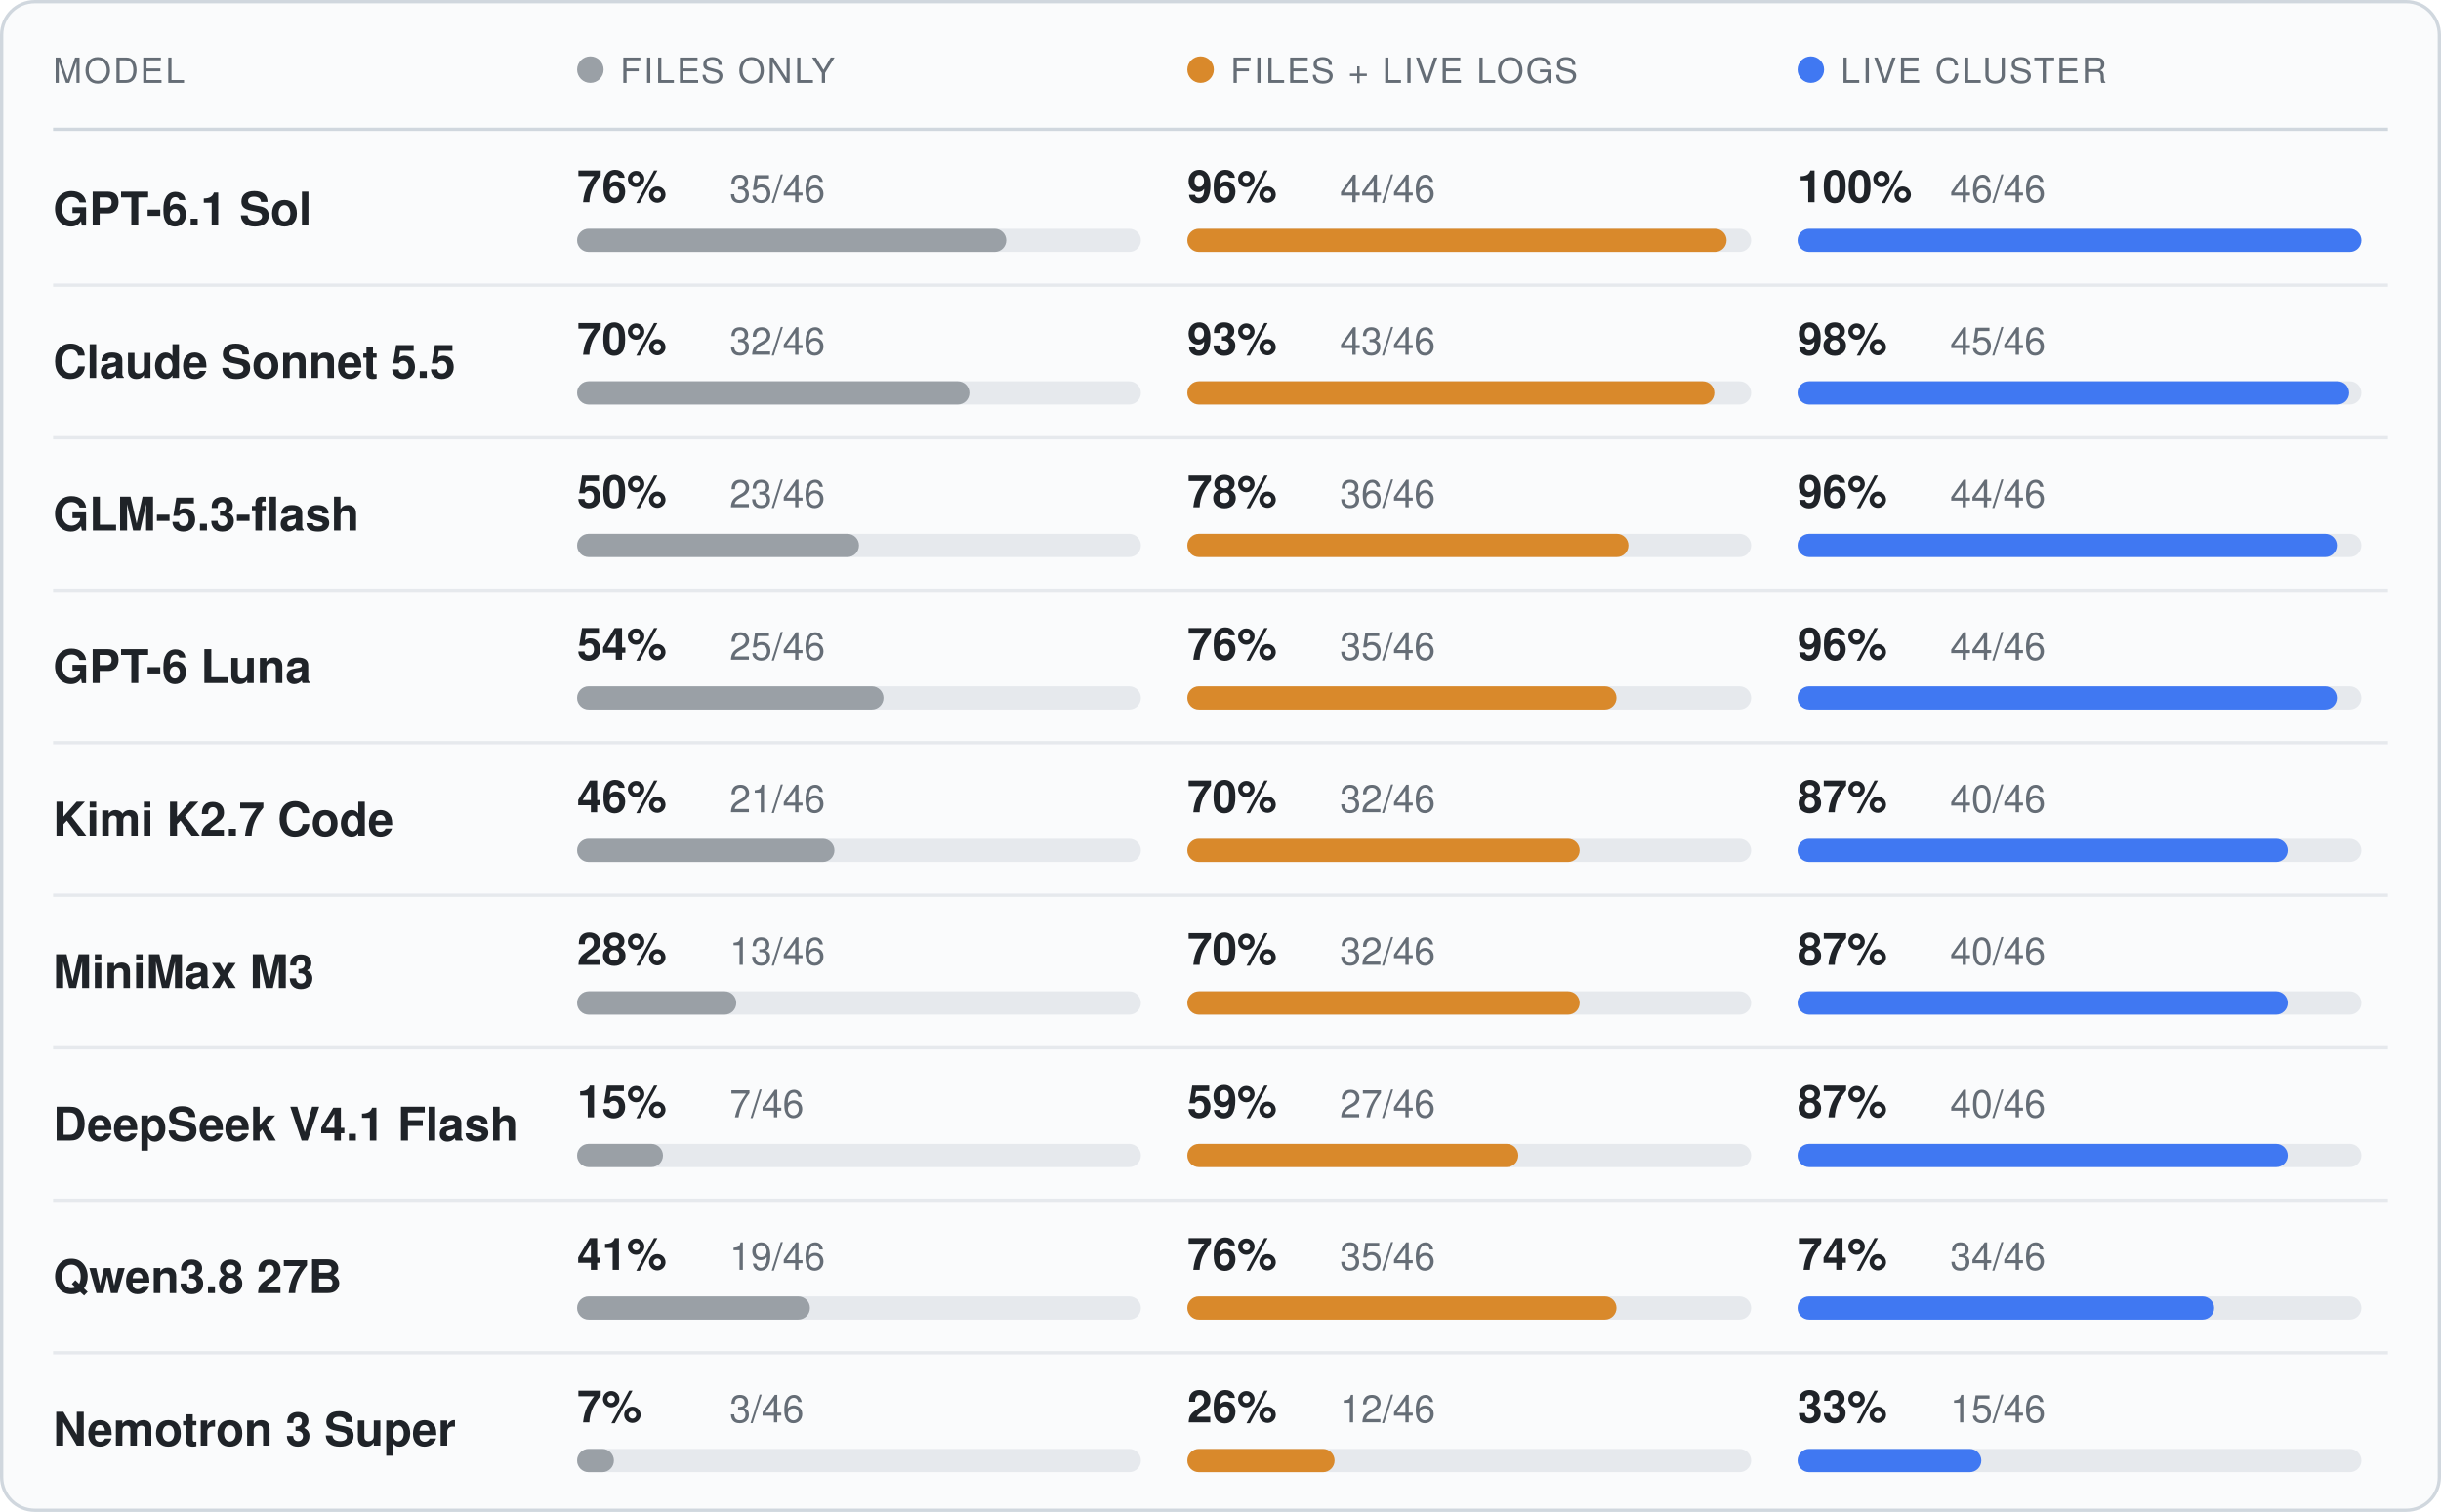
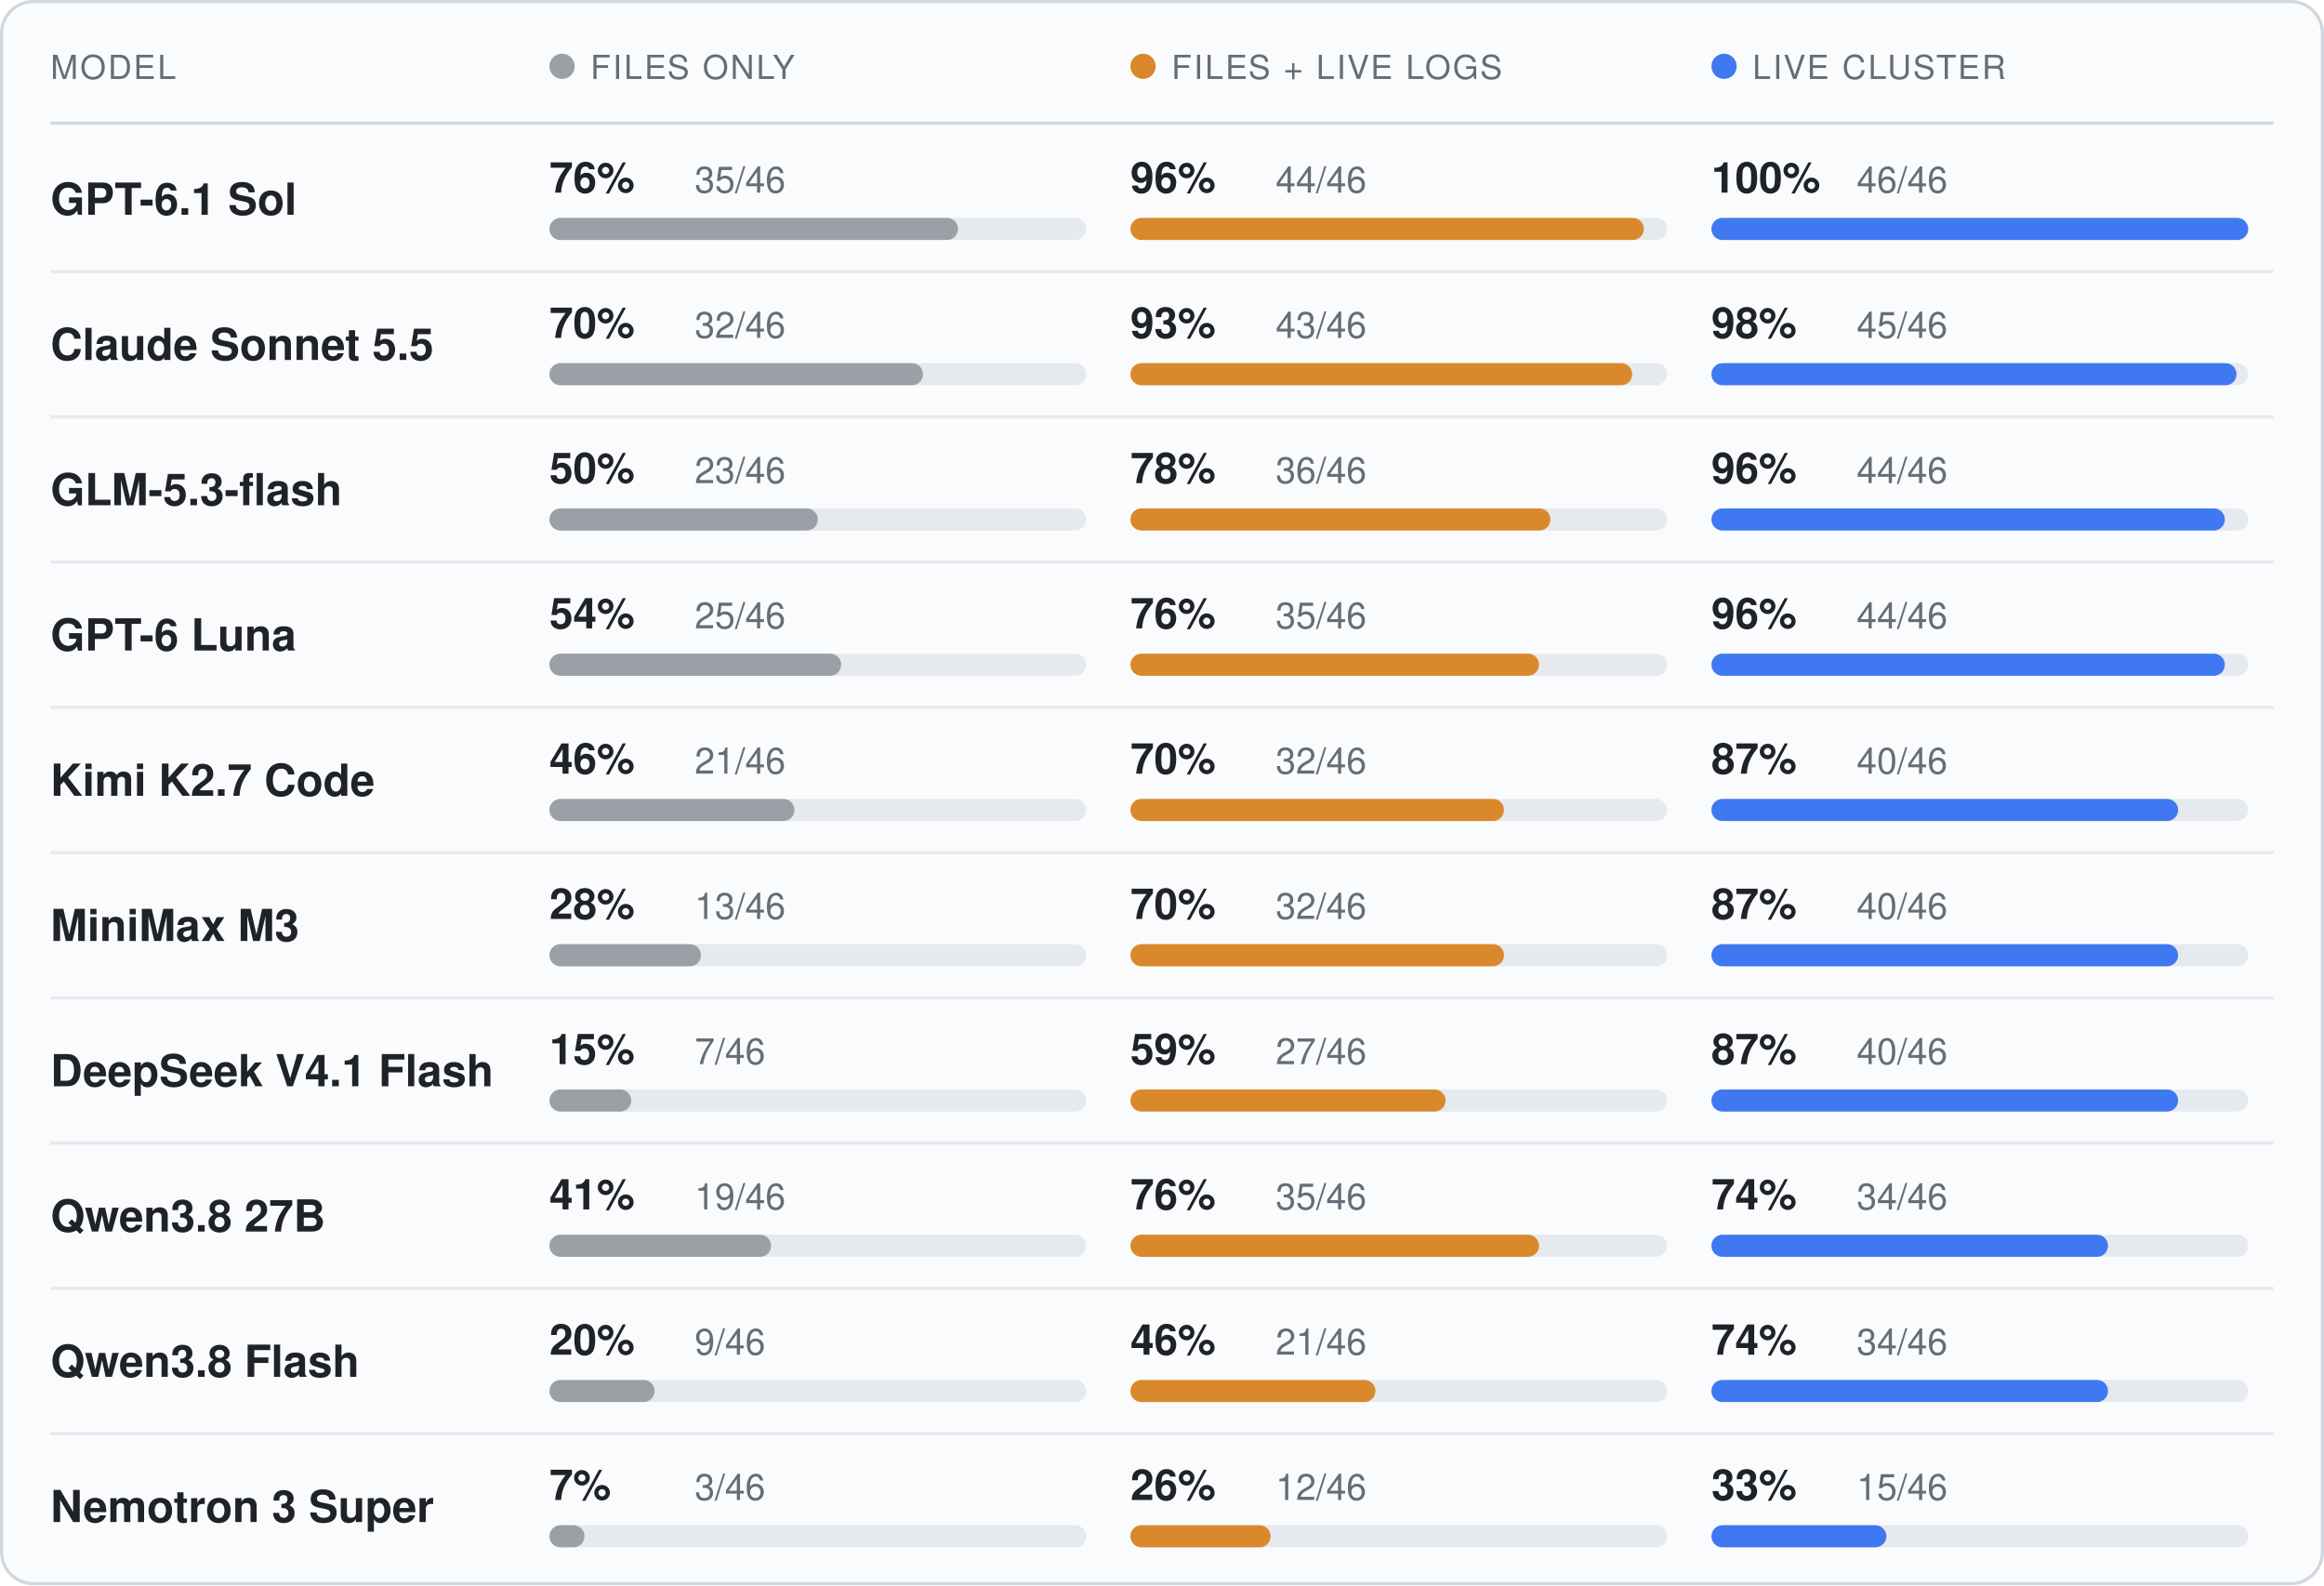
- <svg xmlns="http://www.w3.org/2000/svg" width="736" height="456" viewBox="0 0 736 456" font-family="-apple-system, BlinkMacSystemFont, 'Segoe UI', Helvetica, Arial, sans-serif" style="background:#ffffff">
-   <rect x=".5" y=".5" width="735" height="455" rx="10" fill="#fafbfc" stroke="#d0d7de" />
+ <svg xmlns="http://www.w3.org/2000/svg" width="736" height="502" viewBox="0 0 736 502" font-family="-apple-system, BlinkMacSystemFont, 'Segoe UI', Helvetica, Arial, sans-serif" style="background:#ffffff">
+   <rect x=".5" y=".5" width="735" height="501" rx="10" fill="#fafbfc" stroke="#d0d7de" />
  <text x="16" y="25" font-size="10.5" font-weight="500" letter-spacing=".06em" fill="#656d76">MODEL</text>
  <circle cx="178" cy="21" r="4" fill="#9aa0a6" />
  <text x="187" y="25" font-size="10.5" font-weight="500" letter-spacing=".06em" fill="#656d76">FILES ONLY</text>
  <circle cx="362" cy="21" r="4" fill="#d9892b" />
  <text x="371" y="25" font-size="10.5" font-weight="500" letter-spacing=".06em" fill="#656d76">FILES + LIVE LOGS</text>
  <circle cx="546" cy="21" r="4" fill="#4078f2" />
  <text x="555" y="25" font-size="10.5" font-weight="500" letter-spacing=".06em" fill="#656d76">LIVE CLUSTER</text>
  <line x1="16" y1="39" x2="720" y2="39" stroke="#d0d7de" />
  <text x="16" y="68" font-size="14" font-weight="600" fill="#1f2328">GPT-6.1 Sol</text>
  <text x="174" y="61" font-size="13.5" font-weight="600" fill="#1f2328">76%</text>
  <text x="220" y="61" font-size="11.5" fill="#656d76">35/46</text>
  <rect x="174" y="69" width="170" height="7" rx="3.5" fill="#e6e9ed" />
  <rect x="174" y="69" width="129.4" height="7" rx="3.5" fill="#9aa0a6" />
  <text x="358" y="61" font-size="13.5" font-weight="600" fill="#1f2328">96%</text>
  <text x="404" y="61" font-size="11.5" fill="#656d76">44/46</text>
  <rect x="358" y="69" width="170" height="7" rx="3.5" fill="#e6e9ed" />
  <rect x="358" y="69" width="162.6" height="7" rx="3.5" fill="#d9892b" />
  <text x="542" y="61" font-size="13.5" font-weight="600" fill="#1f2328">100%</text>
  <text x="588" y="61" font-size="11.5" fill="#656d76">46/46</text>
  <rect x="542" y="69" width="170" height="7" rx="3.5" fill="#e6e9ed" />
  <rect x="542" y="69" width="170.0" height="7" rx="3.5" fill="#4078f2" />
  <line x1="16" y1="86" x2="720" y2="86" stroke="#e6e9ed" />
  <text x="16" y="114" font-size="14" font-weight="600" fill="#1f2328">Claude Sonnet 5.5</text>
  <text x="174" y="107" font-size="13.5" font-weight="600" fill="#1f2328">70%</text>
  <text x="220" y="107" font-size="11.5" fill="#656d76">32/46</text>
  <rect x="174" y="115" width="170" height="7" rx="3.5" fill="#e6e9ed" />
  <rect x="174" y="115" width="118.3" height="7" rx="3.5" fill="#9aa0a6" />
  <text x="358" y="107" font-size="13.5" font-weight="600" fill="#1f2328">93%</text>
  <text x="404" y="107" font-size="11.5" fill="#656d76">43/46</text>
  <rect x="358" y="115" width="170" height="7" rx="3.5" fill="#e6e9ed" />
  <rect x="358" y="115" width="158.9" height="7" rx="3.5" fill="#d9892b" />
  <text x="542" y="107" font-size="13.5" font-weight="600" fill="#1f2328">98%</text>
  <text x="588" y="107" font-size="11.5" fill="#656d76">45/46</text>
  <rect x="542" y="115" width="170" height="7" rx="3.5" fill="#e6e9ed" />
  <rect x="542" y="115" width="166.3" height="7" rx="3.5" fill="#4078f2" />
  <line x1="16" y1="132" x2="720" y2="132" stroke="#e6e9ed" />
  <text x="16" y="160" font-size="14" font-weight="600" fill="#1f2328">GLM-5.3-flash</text>
  <text x="174" y="153" font-size="13.5" font-weight="600" fill="#1f2328">50%</text>
  <text x="220" y="153" font-size="11.5" fill="#656d76">23/46</text>
  <rect x="174" y="161" width="170" height="7" rx="3.5" fill="#e6e9ed" />
  <rect x="174" y="161" width="85.0" height="7" rx="3.5" fill="#9aa0a6" />
  <text x="358" y="153" font-size="13.5" font-weight="600" fill="#1f2328">78%</text>
  <text x="404" y="153" font-size="11.5" fill="#656d76">36/46</text>
  <rect x="358" y="161" width="170" height="7" rx="3.5" fill="#e6e9ed" />
  <rect x="358" y="161" width="133.0" height="7" rx="3.5" fill="#d9892b" />
  <text x="542" y="153" font-size="13.5" font-weight="600" fill="#1f2328">96%</text>
  <text x="588" y="153" font-size="11.5" fill="#656d76">44/46</text>
  <rect x="542" y="161" width="170" height="7" rx="3.5" fill="#e6e9ed" />
  <rect x="542" y="161" width="162.6" height="7" rx="3.5" fill="#4078f2" />
  <line x1="16" y1="178" x2="720" y2="178" stroke="#e6e9ed" />
  <text x="16" y="206" font-size="14" font-weight="600" fill="#1f2328">GPT-6 Luna</text>
  <text x="174" y="199" font-size="13.5" font-weight="600" fill="#1f2328">54%</text>
  <text x="220" y="199" font-size="11.5" fill="#656d76">25/46</text>
  <rect x="174" y="207" width="170" height="7" rx="3.5" fill="#e6e9ed" />
  <rect x="174" y="207" width="92.4" height="7" rx="3.5" fill="#9aa0a6" />
  <text x="358" y="199" font-size="13.5" font-weight="600" fill="#1f2328">76%</text>
  <text x="404" y="199" font-size="11.5" fill="#656d76">35/46</text>
  <rect x="358" y="207" width="170" height="7" rx="3.5" fill="#e6e9ed" />
  <rect x="358" y="207" width="129.4" height="7" rx="3.5" fill="#d9892b" />
  <text x="542" y="199" font-size="13.5" font-weight="600" fill="#1f2328">96%</text>
  <text x="588" y="199" font-size="11.5" fill="#656d76">44/46</text>
  <rect x="542" y="207" width="170" height="7" rx="3.5" fill="#e6e9ed" />
  <rect x="542" y="207" width="162.6" height="7" rx="3.5" fill="#4078f2" />
  <line x1="16" y1="224" x2="720" y2="224" stroke="#e6e9ed" />
  <text x="16" y="252" font-size="14" font-weight="600" fill="#1f2328">Kimi K2.7 Code</text>
  <text x="174" y="245" font-size="13.5" font-weight="600" fill="#1f2328">46%</text>
  <text x="220" y="245" font-size="11.5" fill="#656d76">21/46</text>
  <rect x="174" y="253" width="170" height="7" rx="3.5" fill="#e6e9ed" />
  <rect x="174" y="253" width="77.6" height="7" rx="3.5" fill="#9aa0a6" />
  <text x="358" y="245" font-size="13.5" font-weight="600" fill="#1f2328">70%</text>
  <text x="404" y="245" font-size="11.5" fill="#656d76">32/46</text>
  <rect x="358" y="253" width="170" height="7" rx="3.5" fill="#e6e9ed" />
  <rect x="358" y="253" width="118.3" height="7" rx="3.5" fill="#d9892b" />
  <text x="542" y="245" font-size="13.5" font-weight="600" fill="#1f2328">87%</text>
  <text x="588" y="245" font-size="11.5" fill="#656d76">40/46</text>
  <rect x="542" y="253" width="170" height="7" rx="3.5" fill="#e6e9ed" />
  <rect x="542" y="253" width="147.8" height="7" rx="3.5" fill="#4078f2" />
  <line x1="16" y1="270" x2="720" y2="270" stroke="#e6e9ed" />
  <text x="16" y="298" font-size="14" font-weight="600" fill="#1f2328">MiniMax M3</text>
  <text x="174" y="291" font-size="13.5" font-weight="600" fill="#1f2328">28%</text>
  <text x="220" y="291" font-size="11.5" fill="#656d76">13/46</text>
  <rect x="174" y="299" width="170" height="7" rx="3.5" fill="#e6e9ed" />
  <rect x="174" y="299" width="48.0" height="7" rx="3.5" fill="#9aa0a6" />
  <text x="358" y="291" font-size="13.5" font-weight="600" fill="#1f2328">70%</text>
  <text x="404" y="291" font-size="11.5" fill="#656d76">32/46</text>
  <rect x="358" y="299" width="170" height="7" rx="3.5" fill="#e6e9ed" />
  <rect x="358" y="299" width="118.3" height="7" rx="3.5" fill="#d9892b" />
  <text x="542" y="291" font-size="13.5" font-weight="600" fill="#1f2328">87%</text>
  <text x="588" y="291" font-size="11.5" fill="#656d76">40/46</text>
  <rect x="542" y="299" width="170" height="7" rx="3.5" fill="#e6e9ed" />
  <rect x="542" y="299" width="147.8" height="7" rx="3.5" fill="#4078f2" />
  <line x1="16" y1="316" x2="720" y2="316" stroke="#e6e9ed" />
  <text x="16" y="344" font-size="14" font-weight="600" fill="#1f2328">DeepSeek V4.1 Flash</text>
  <text x="174" y="337" font-size="13.5" font-weight="600" fill="#1f2328">15%</text>
  <text x="220" y="337" font-size="11.5" fill="#656d76">7/46</text>
  <rect x="174" y="345" width="170" height="7" rx="3.5" fill="#e6e9ed" />
  <rect x="174" y="345" width="25.9" height="7" rx="3.5" fill="#9aa0a6" />
  <text x="358" y="337" font-size="13.5" font-weight="600" fill="#1f2328">59%</text>
  <text x="404" y="337" font-size="11.5" fill="#656d76">27/46</text>
  <rect x="358" y="345" width="170" height="7" rx="3.5" fill="#e6e9ed" />
  <rect x="358" y="345" width="99.8" height="7" rx="3.5" fill="#d9892b" />
  <text x="542" y="337" font-size="13.5" font-weight="600" fill="#1f2328">87%</text>
  <text x="588" y="337" font-size="11.5" fill="#656d76">40/46</text>
  <rect x="542" y="345" width="170" height="7" rx="3.5" fill="#e6e9ed" />
  <rect x="542" y="345" width="147.8" height="7" rx="3.5" fill="#4078f2" />
  <line x1="16" y1="362" x2="720" y2="362" stroke="#e6e9ed" />
  <text x="16" y="390" font-size="14" font-weight="600" fill="#1f2328">Qwen3.8 27B</text>
  <text x="174" y="383" font-size="13.5" font-weight="600" fill="#1f2328">41%</text>
  <text x="220" y="383" font-size="11.5" fill="#656d76">19/46</text>
  <rect x="174" y="391" width="170" height="7" rx="3.5" fill="#e6e9ed" />
  <rect x="174" y="391" width="70.2" height="7" rx="3.5" fill="#9aa0a6" />
  <text x="358" y="383" font-size="13.5" font-weight="600" fill="#1f2328">76%</text>
  <text x="404" y="383" font-size="11.5" fill="#656d76">35/46</text>
  <rect x="358" y="391" width="170" height="7" rx="3.5" fill="#e6e9ed" />
  <rect x="358" y="391" width="129.4" height="7" rx="3.5" fill="#d9892b" />
  <text x="542" y="383" font-size="13.5" font-weight="600" fill="#1f2328">74%</text>
  <text x="588" y="383" font-size="11.5" fill="#656d76">34/46</text>
  <rect x="542" y="391" width="170" height="7" rx="3.5" fill="#e6e9ed" />
  <rect x="542" y="391" width="125.6" height="7" rx="3.5" fill="#4078f2" />
  <line x1="16" y1="408" x2="720" y2="408" stroke="#e6e9ed" />
-   <text x="16" y="436" font-size="14" font-weight="600" fill="#1f2328">Nemotron 3 Super</text>
-   <text x="174" y="429" font-size="13.5" font-weight="600" fill="#1f2328">7%</text>
-   <text x="220" y="429" font-size="11.5" fill="#656d76">3/46</text>
+   <text x="16" y="436" font-size="14" font-weight="600" fill="#1f2328">Qwen3.8 Flash</text>
+   <text x="174" y="429" font-size="13.5" font-weight="600" fill="#1f2328">20%</text>
+   <text x="220" y="429" font-size="11.5" fill="#656d76">9/46</text>
  <rect x="174" y="437" width="170" height="7" rx="3.5" fill="#e6e9ed" />
-   <rect x="174" y="437" width="11.1" height="7" rx="3.5" fill="#9aa0a6" />
-   <text x="358" y="429" font-size="13.5" font-weight="600" fill="#1f2328">26%</text>
-   <text x="404" y="429" font-size="11.5" fill="#656d76">12/46</text>
+   <rect x="174" y="437" width="33.3" height="7" rx="3.5" fill="#9aa0a6" />
+   <text x="358" y="429" font-size="13.5" font-weight="600" fill="#1f2328">46%</text>
+   <text x="404" y="429" font-size="11.5" fill="#656d76">21/46</text>
  <rect x="358" y="437" width="170" height="7" rx="3.5" fill="#e6e9ed" />
-   <rect x="358" y="437" width="44.4" height="7" rx="3.5" fill="#d9892b" />
-   <text x="542" y="429" font-size="13.5" font-weight="600" fill="#1f2328">33%</text>
-   <text x="588" y="429" font-size="11.5" fill="#656d76">15/46</text>
+   <rect x="358" y="437" width="77.6" height="7" rx="3.5" fill="#d9892b" />
+   <text x="542" y="429" font-size="13.5" font-weight="600" fill="#1f2328">74%</text>
+   <text x="588" y="429" font-size="11.5" fill="#656d76">34/46</text>
  <rect x="542" y="437" width="170" height="7" rx="3.5" fill="#e6e9ed" />
-   <rect x="542" y="437" width="55.4" height="7" rx="3.5" fill="#4078f2" />
+   <rect x="542" y="437" width="125.6" height="7" rx="3.5" fill="#4078f2" />
+   <line x1="16" y1="454" x2="720" y2="454" stroke="#e6e9ed" />
+   <text x="16" y="482" font-size="14" font-weight="600" fill="#1f2328">Nemotron 3 Super</text>
+   <text x="174" y="475" font-size="13.5" font-weight="600" fill="#1f2328">7%</text>
+   <text x="220" y="475" font-size="11.5" fill="#656d76">3/46</text>
+   <rect x="174" y="483" width="170" height="7" rx="3.5" fill="#e6e9ed" />
+   <rect x="174" y="483" width="11.1" height="7" rx="3.5" fill="#9aa0a6" />
+   <text x="358" y="475" font-size="13.5" font-weight="600" fill="#1f2328">26%</text>
+   <text x="404" y="475" font-size="11.5" fill="#656d76">12/46</text>
+   <rect x="358" y="483" width="170" height="7" rx="3.5" fill="#e6e9ed" />
+   <rect x="358" y="483" width="44.4" height="7" rx="3.5" fill="#d9892b" />
+   <text x="542" y="475" font-size="13.5" font-weight="600" fill="#1f2328">33%</text>
+   <text x="588" y="475" font-size="11.5" fill="#656d76">15/46</text>
+   <rect x="542" y="483" width="170" height="7" rx="3.5" fill="#e6e9ed" />
+   <rect x="542" y="483" width="55.4" height="7" rx="3.5" fill="#4078f2" />
</svg>
